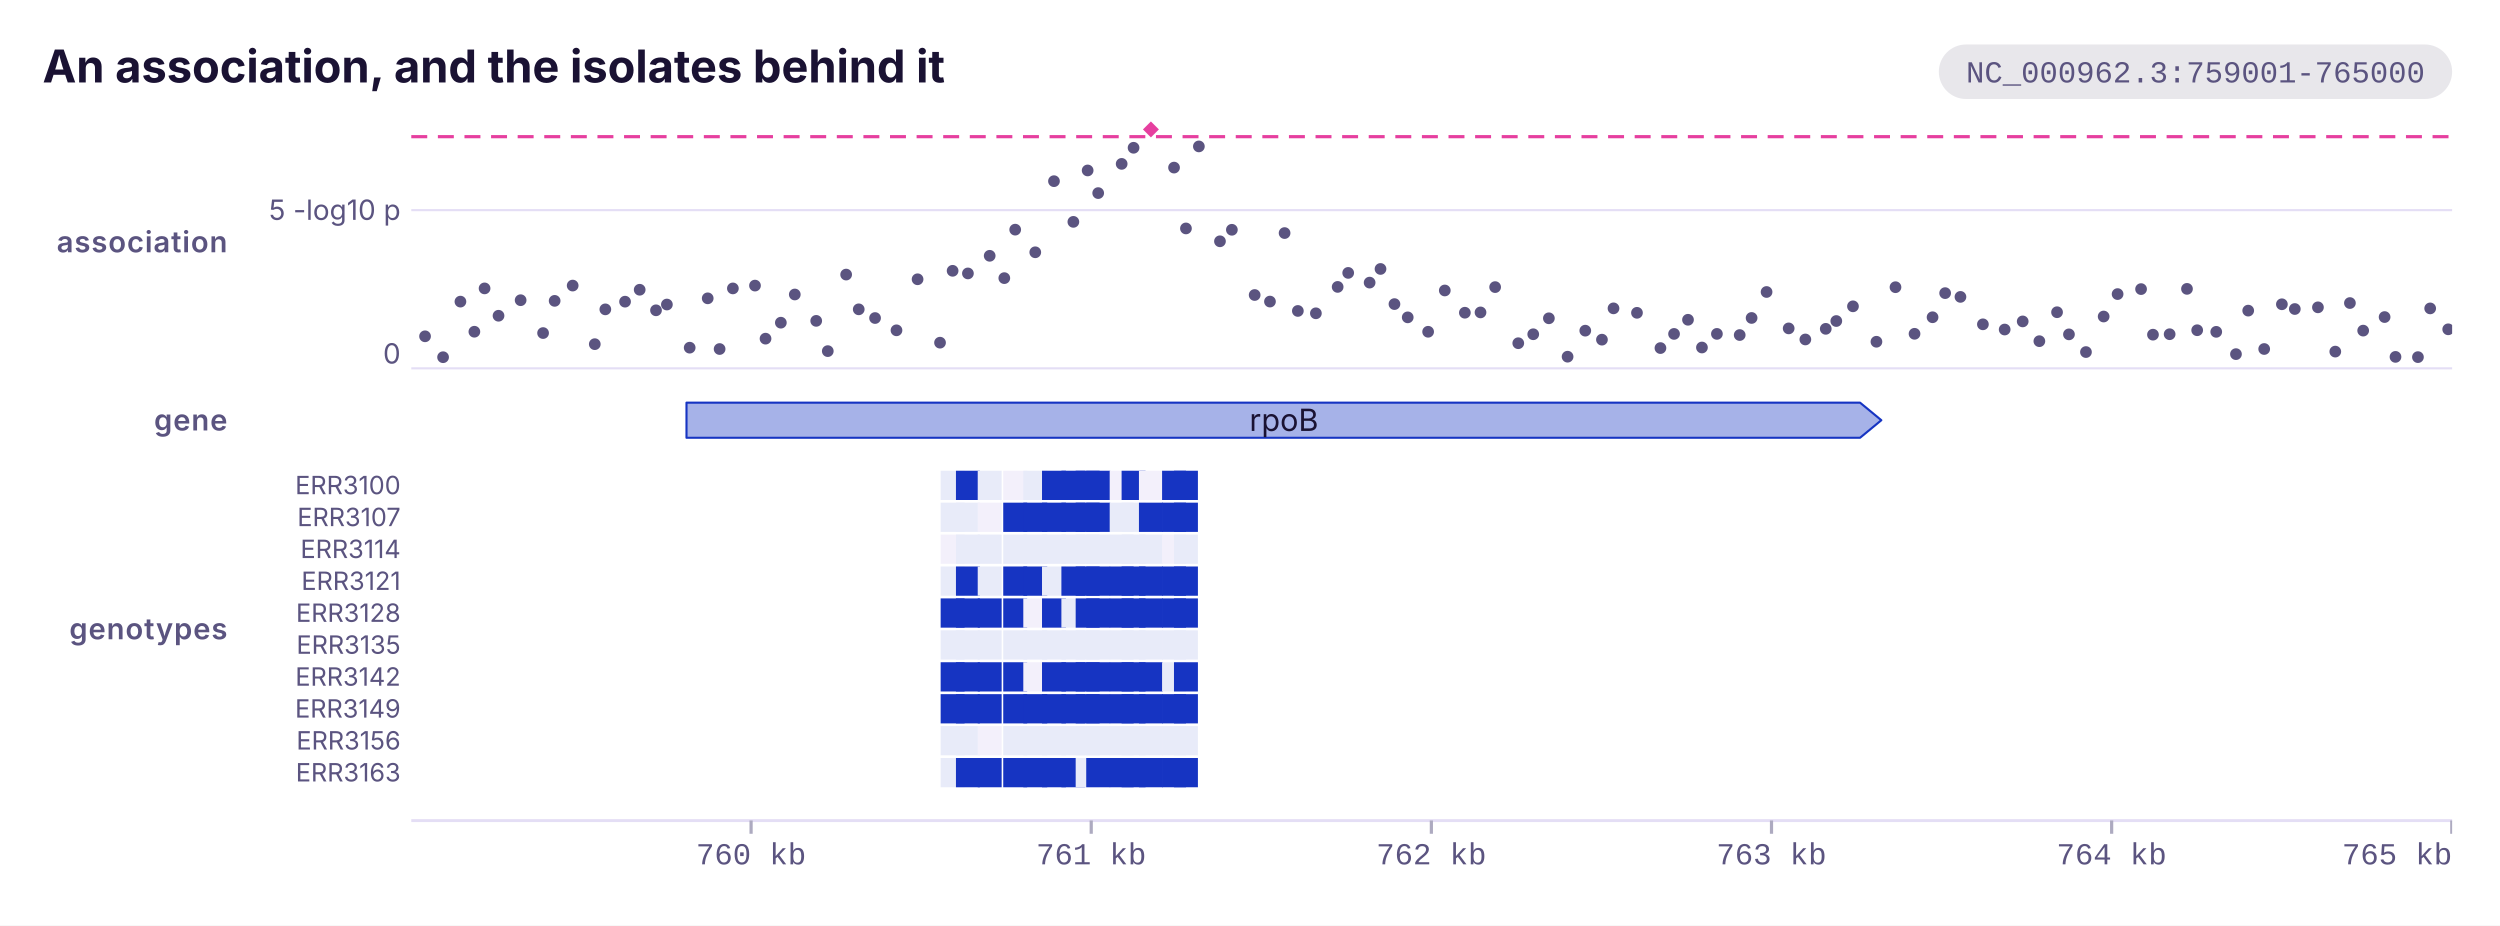
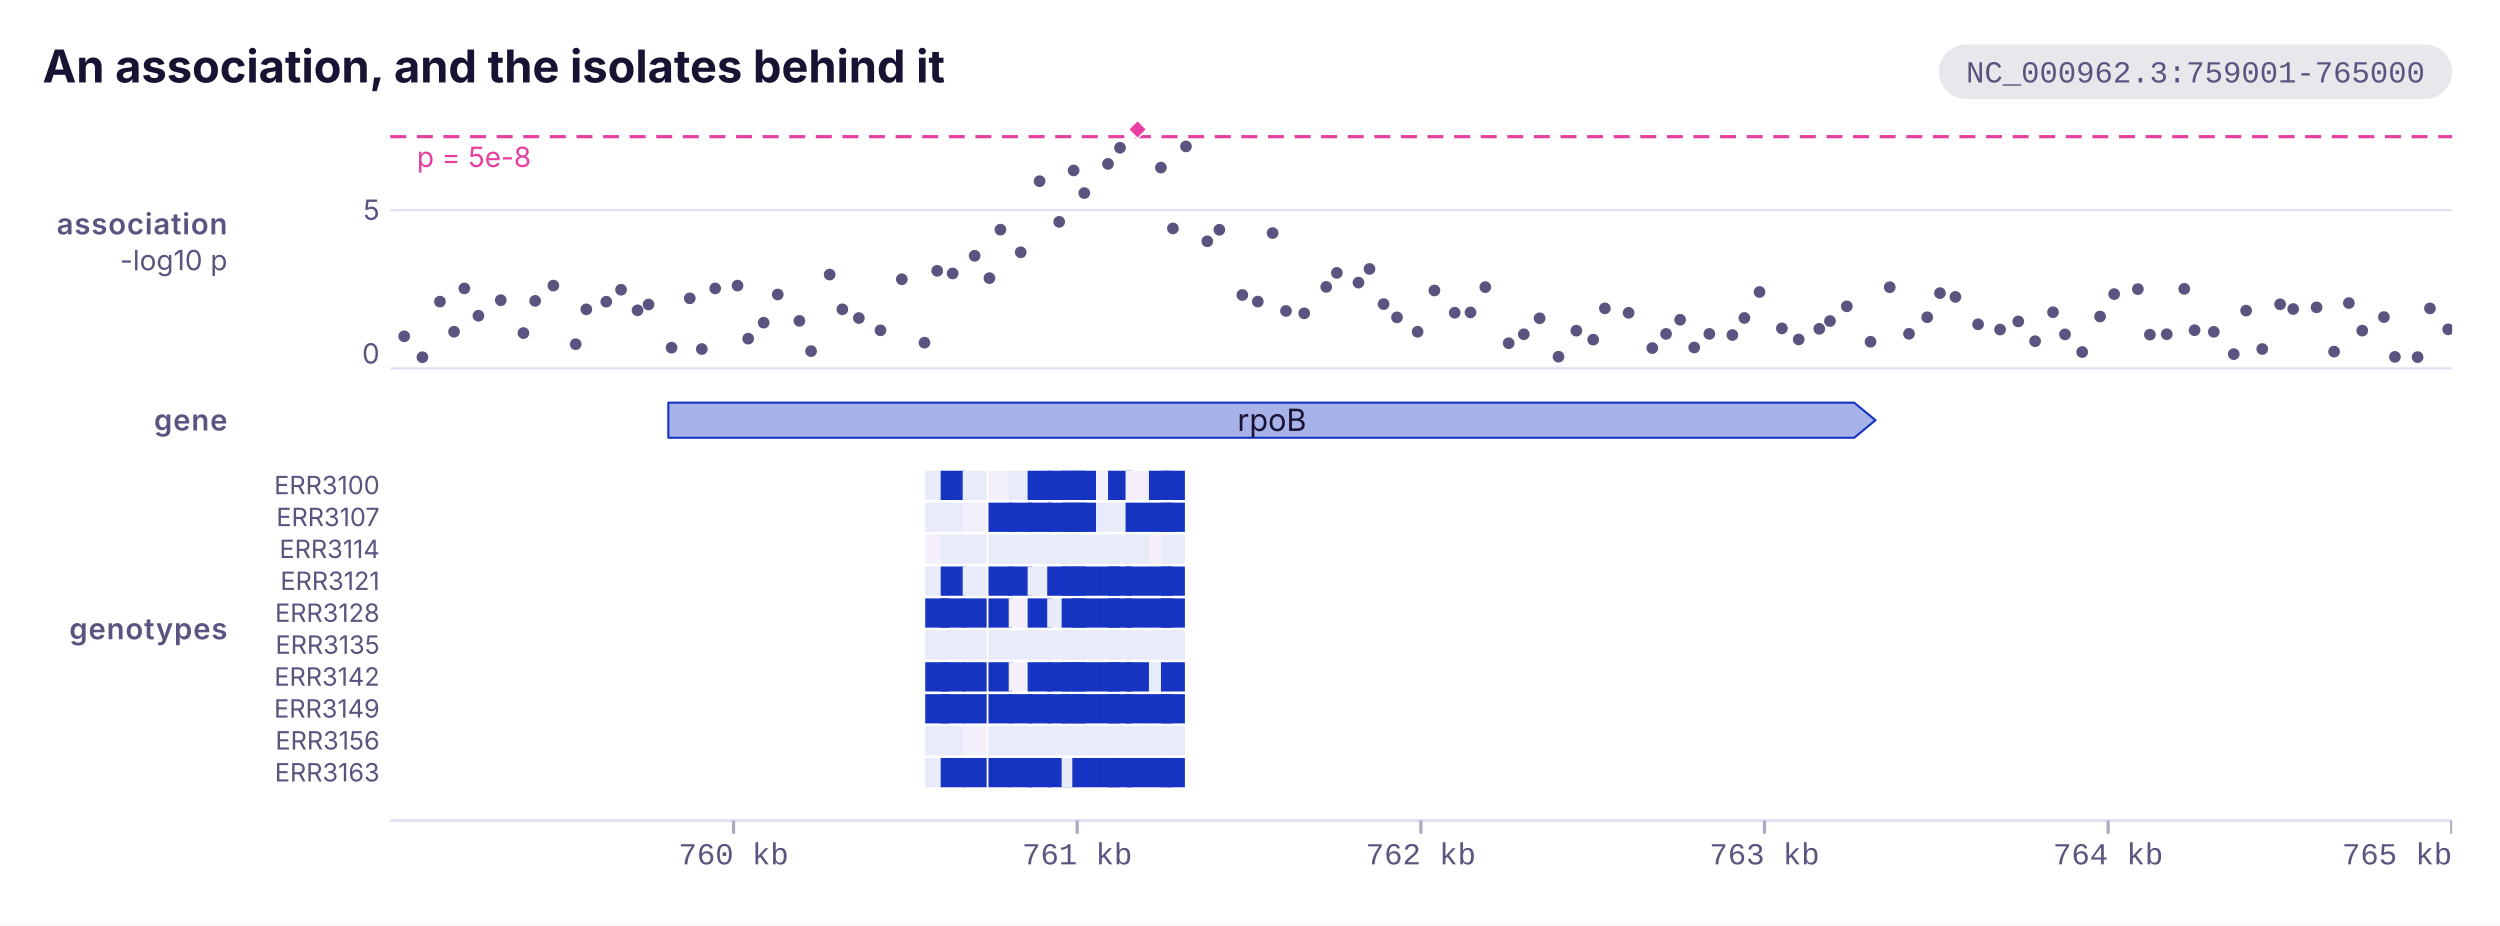
<svg xmlns="http://www.w3.org/2000/svg" width="940" height="348" viewBox="0 0 940 348" font-family="Inter, Liberation Sans, Arial, Helvetica, sans-serif" role="img" aria-labelledby="karyon-title karyon-desc">
  <defs>
    <clipPath id="karyon-clip-0">
-       <rect x="95.516" y="43" width="826.484" height="96" />
+       <rect x="132.125" y="43" width="789.875" height="96" />
    </clipPath>
    <clipPath id="karyon-clip-1">
-       <rect x="154.641" y="151" width="767.36" height="14" />
+       <rect x="146.751" y="151" width="775.25" height="14" />
    </clipPath>
    <clipPath id="karyon-clip-2">
-       <rect x="103.406" y="177" width="818.594" height="119" />
+       <rect x="95.516" y="177" width="826.484" height="119" />
    </clipPath>
    <clipPath id="karyon-clip-3">
-       <rect x="154.641" y="308" width="767.36" height="26" />
+       <rect x="146.751" y="308" width="775.25" height="26" />
    </clipPath>
  </defs>
  <rect x="0" y="0" width="940" height="348" fill="#ffffff" />
  <text x="16" y="31" fill="#1a1233" font-size="17" text-anchor="start" font-weight="bold">An association, and the isolates behind it</text>
  <rect x="729" y="16.725" width="193" height="20.5" rx="10.25" fill="#e8e7eb" />
  <text x="825.5" y="31" fill="#5b5480" font-size="11.5" text-anchor="middle" font-family="JetBrains Mono, Liberation Mono, Menlo, Consolas, monospace">NC_000962.3:759001-765000</text>
-   <text x="85.516" y="94.85" fill="#5b5480" font-size="11" text-anchor="end" font-weight="600" letter-spacing="0.03em">association</text>
+   <text x="85.516" y="101.6" fill="#5b5480" font-size="10.5" text-anchor="end">-log10 p</text>
+   <text x="85.516" y="88.1" fill="#5b5480" font-size="11" text-anchor="end" font-weight="600" letter-spacing="0.03em">association</text>
  <g clip-path="url(#karyon-clip-0)">
-     <line x1="154.641" y1="138.5" x2="922" y2="138.5" stroke="#e4def5" stroke-width="0.8" />
-     <line x1="154.641" y1="79" x2="922" y2="79" stroke="#e4def5" stroke-width="0.8" />
-     <line x1="154.641" y1="51.388" x2="922" y2="51.388" stroke="#e63f9f" stroke-width="1.2" stroke-dasharray="6 4" />
-     <circle cx="159.82" cy="126.449" r="2.2" fill="#5b5480" />
-     <circle cx="166.599" cy="134.311" r="2.2" fill="#5b5480" />
-     <circle cx="173.121" cy="113.41" r="2.2" fill="#5b5480" />
-     <circle cx="178.365" cy="124.731" r="2.2" fill="#5b5480" />
-     <circle cx="182.201" cy="108.437" r="2.2" fill="#5b5480" />
-     <circle cx="187.445" cy="118.72" r="2.2" fill="#5b5480" />
-     <circle cx="195.758" cy="112.876" r="2.2" fill="#5b5480" />
-     <circle cx="204.199" cy="125.23" r="2.2" fill="#5b5480" />
-     <circle cx="208.548" cy="113.123" r="2.2" fill="#5b5480" />
-     <circle cx="215.326" cy="107.376" r="2.2" fill="#5b5480" />
-     <circle cx="223.639" cy="129.407" r="2.2" fill="#5b5480" />
-     <circle cx="227.604" cy="116.319" r="2.2" fill="#5b5480" />
-     <circle cx="235.021" cy="113.428" r="2.2" fill="#5b5480" />
-     <circle cx="240.521" cy="108.945" r="2.2" fill="#5b5480" />
-     <circle cx="246.66" cy="116.674" r="2.2" fill="#5b5480" />
-     <circle cx="250.752" cy="114.504" r="2.2" fill="#5b5480" />
-     <circle cx="259.321" cy="130.727" r="2.2" fill="#5b5480" />
-     <circle cx="266.099" cy="112.171" r="2.2" fill="#5b5480" />
-     <circle cx="270.576" cy="131.233" r="2.2" fill="#5b5480" />
-     <circle cx="275.564" cy="108.443" r="2.2" fill="#5b5480" />
-     <circle cx="283.877" cy="107.383" r="2.2" fill="#5b5480" />
-     <circle cx="287.841" cy="127.336" r="2.2" fill="#5b5480" />
-     <circle cx="293.597" cy="121.331" r="2.2" fill="#5b5480" />
-     <circle cx="298.84" cy="110.728" r="2.2" fill="#5b5480" />
-     <circle cx="306.897" cy="120.644" r="2.2" fill="#5b5480" />
-     <circle cx="311.246" cy="132.021" r="2.2" fill="#5b5480" />
-     <circle cx="318.152" cy="103.242" r="2.2" fill="#5b5480" />
-     <circle cx="322.884" cy="116.306" r="2.2" fill="#5b5480" />
-     <circle cx="329.023" cy="119.58" r="2.2" fill="#5b5480" />
-     <circle cx="337.08" cy="124.199" r="2.2" fill="#5b5480" />
-     <circle cx="345.01" cy="105.006" r="2.2" fill="#5b5480" />
-     <circle cx="353.451" cy="128.847" r="2.2" fill="#5b5480" />
-     <circle cx="358.183" cy="101.823" r="2.2" fill="#5b5480" />
-     <circle cx="363.938" cy="102.809" r="2.2" fill="#5b5480" />
-     <circle cx="372.123" cy="96.181" r="2.2" fill="#5b5480" />
-     <circle cx="377.622" cy="104.577" r="2.2" fill="#5b5480" />
-     <circle cx="381.715" cy="86.351" r="2.2" fill="#5b5480" />
-     <circle cx="389.261" cy="94.858" r="2.2" fill="#5b5480" />
-     <circle cx="396.295" cy="68.122" r="2.2" fill="#5b5480" />
-     <circle cx="403.585" cy="83.421" r="2.2" fill="#5b5480" />
-     <circle cx="408.956" cy="64.089" r="2.2" fill="#5b5480" />
-     <circle cx="412.921" cy="72.602" r="2.2" fill="#5b5480" />
-     <circle cx="421.746" cy="61.618" r="2.2" fill="#5b5480" />
-     <circle cx="426.222" cy="55.563" r="2.2" fill="#5b5480" />
-     <polygon points="432.744,44.866 436.544,48.666 432.744,52.466 428.944,48.666" fill="#ffffff" />
-     <polygon points="432.744,45.666 435.744,48.666 432.744,51.666 429.744,48.666" fill="#e63f9f" />
-     <circle cx="441.441" cy="63.016" r="2.2" fill="#5b5480" />
-     <circle cx="445.917" cy="85.892" r="2.2" fill="#5b5480" />
-     <circle cx="450.777" cy="55.052" r="2.2" fill="#5b5480" />
-     <circle cx="458.707" cy="90.726" r="2.2" fill="#5b5480" />
-     <circle cx="463.183" cy="86.397" r="2.2" fill="#5b5480" />
-     <circle cx="471.752" cy="110.921" r="2.2" fill="#5b5480" />
-     <circle cx="477.507" cy="113.392" r="2.2" fill="#5b5480" />
-     <circle cx="483.006" cy="87.631" r="2.2" fill="#5b5480" />
-     <circle cx="487.994" cy="116.916" r="2.2" fill="#5b5480" />
-     <circle cx="494.773" cy="117.8" r="2.2" fill="#5b5480" />
-     <circle cx="502.958" cy="107.878" r="2.2" fill="#5b5480" />
-     <circle cx="506.922" cy="102.61" r="2.2" fill="#5b5480" />
-     <circle cx="514.98" cy="106.263" r="2.2" fill="#5b5480" />
-     <circle cx="519.072" cy="101.126" r="2.2" fill="#5b5480" />
-     <circle cx="524.316" cy="114.337" r="2.2" fill="#5b5480" />
-     <circle cx="529.304" cy="119.326" r="2.2" fill="#5b5480" />
-     <circle cx="536.977" cy="124.744" r="2.2" fill="#5b5480" />
-     <circle cx="543.244" cy="109.22" r="2.2" fill="#5b5480" />
-     <circle cx="550.79" cy="117.585" r="2.2" fill="#5b5480" />
-     <circle cx="556.673" cy="117.466" r="2.2" fill="#5b5480" />
-     <circle cx="562.172" cy="107.952" r="2.2" fill="#5b5480" />
-     <circle cx="570.869" cy="129.048" r="2.2" fill="#5b5480" />
-     <circle cx="576.496" cy="125.68" r="2.2" fill="#5b5480" />
-     <circle cx="582.379" cy="119.677" r="2.2" fill="#5b5480" />
-     <circle cx="589.414" cy="134.116" r="2.2" fill="#5b5480" />
-     <circle cx="596.064" cy="124.331" r="2.2" fill="#5b5480" />
-     <circle cx="602.331" cy="127.714" r="2.2" fill="#5b5480" />
-     <circle cx="606.679" cy="115.941" r="2.2" fill="#5b5480" />
-     <circle cx="615.504" cy="117.619" r="2.2" fill="#5b5480" />
-     <circle cx="624.328" cy="130.874" r="2.2" fill="#5b5480" />
-     <circle cx="629.444" cy="125.552" r="2.2" fill="#5b5480" />
-     <circle cx="634.688" cy="120.233" r="2.2" fill="#5b5480" />
-     <circle cx="639.931" cy="130.662" r="2.2" fill="#5b5480" />
-     <circle cx="645.559" cy="125.542" r="2.2" fill="#5b5480" />
-     <circle cx="654.128" cy="125.974" r="2.2" fill="#5b5480" />
-     <circle cx="658.604" cy="119.552" r="2.2" fill="#5b5480" />
-     <circle cx="664.231" cy="109.788" r="2.2" fill="#5b5480" />
-     <circle cx="672.544" cy="123.477" r="2.2" fill="#5b5480" />
-     <circle cx="678.811" cy="127.638" r="2.2" fill="#5b5480" />
-     <circle cx="686.485" cy="123.641" r="2.2" fill="#5b5480" />
-     <circle cx="690.449" cy="120.705" r="2.2" fill="#5b5480" />
-     <circle cx="696.716" cy="115.178" r="2.2" fill="#5b5480" />
-     <circle cx="705.541" cy="128.498" r="2.2" fill="#5b5480" />
-     <circle cx="712.703" cy="107.988" r="2.2" fill="#5b5480" />
-     <circle cx="719.865" cy="125.508" r="2.2" fill="#5b5480" />
-     <circle cx="726.643" cy="119.288" r="2.2" fill="#5b5480" />
-     <circle cx="731.375" cy="110.216" r="2.2" fill="#5b5480" />
-     <circle cx="737.13" cy="111.63" r="2.2" fill="#5b5480" />
-     <circle cx="745.571" cy="121.944" r="2.2" fill="#5b5480" />
-     <circle cx="753.756" cy="123.904" r="2.2" fill="#5b5480" />
-     <circle cx="760.535" cy="120.852" r="2.2" fill="#5b5480" />
-     <circle cx="766.802" cy="128.283" r="2.2" fill="#5b5480" />
-     <circle cx="773.452" cy="117.397" r="2.2" fill="#5b5480" />
-     <circle cx="777.928" cy="125.721" r="2.2" fill="#5b5480" />
-     <circle cx="784.323" cy="132.374" r="2.2" fill="#5b5480" />
-     <circle cx="790.973" cy="119.011" r="2.2" fill="#5b5480" />
-     <circle cx="796.217" cy="110.573" r="2.2" fill="#5b5480" />
-     <circle cx="805.042" cy="108.701" r="2.2" fill="#5b5480" />
-     <circle cx="809.518" cy="125.838" r="2.2" fill="#5b5480" />
-     <circle cx="815.785" cy="125.665" r="2.2" fill="#5b5480" />
-     <circle cx="822.307" cy="108.615" r="2.2" fill="#5b5480" />
-     <circle cx="826.144" cy="124.167" r="2.2" fill="#5b5480" />
-     <circle cx="833.306" cy="124.772" r="2.2" fill="#5b5480" />
-     <circle cx="840.724" cy="133.153" r="2.2" fill="#5b5480" />
-     <circle cx="845.328" cy="116.795" r="2.2" fill="#5b5480" />
-     <circle cx="851.339" cy="131.224" r="2.2" fill="#5b5480" />
-     <circle cx="857.989" cy="114.405" r="2.2" fill="#5b5480" />
-     <circle cx="862.849" cy="116.19" r="2.2" fill="#5b5480" />
-     <circle cx="871.546" cy="115.557" r="2.2" fill="#5b5480" />
-     <circle cx="878.069" cy="132.203" r="2.2" fill="#5b5480" />
-     <circle cx="883.568" cy="113.944" r="2.2" fill="#5b5480" />
-     <circle cx="888.556" cy="124.312" r="2.2" fill="#5b5480" />
-     <circle cx="896.613" cy="119.214" r="2.2" fill="#5b5480" />
-     <circle cx="900.706" cy="134.19" r="2.2" fill="#5b5480" />
-     <circle cx="909.147" cy="134.277" r="2.2" fill="#5b5480" />
-     <circle cx="913.751" cy="115.96" r="2.2" fill="#5b5480" />
-     <circle cx="920.529" cy="123.822" r="2.2" fill="#5b5480" />
-     <text x="150.641" y="136.69" fill="#5b5480" font-size="10.5" text-anchor="end">0</text>
-     <text x="150.641" y="82.675" fill="#5b5480" font-size="10.5" text-anchor="end">5 -log10 p</text>
+     <line x1="146.751" y1="138.5" x2="922" y2="138.5" stroke="#e4def5" stroke-width="0.8" />
+     <line x1="146.751" y1="79" x2="922" y2="79" stroke="#e4def5" stroke-width="0.8" />
+     <line x1="146.751" y1="51.388" x2="922" y2="51.388" stroke="#e63f9f" stroke-width="1.2" stroke-dasharray="6 4" />
+     <circle cx="151.983" cy="126.449" r="2.2" fill="#5b5480" />
+     <circle cx="158.831" cy="134.311" r="2.2" fill="#5b5480" />
+     <circle cx="165.421" cy="113.41" r="2.2" fill="#5b5480" />
+     <circle cx="170.719" cy="124.731" r="2.2" fill="#5b5480" />
+     <circle cx="174.595" cy="108.437" r="2.2" fill="#5b5480" />
+     <circle cx="179.892" cy="118.72" r="2.2" fill="#5b5480" />
+     <circle cx="188.291" cy="112.876" r="2.2" fill="#5b5480" />
+     <circle cx="196.819" cy="125.23" r="2.2" fill="#5b5480" />
+     <circle cx="201.212" cy="113.123" r="2.2" fill="#5b5480" />
+     <circle cx="208.06" cy="107.376" r="2.2" fill="#5b5480" />
+     <circle cx="216.458" cy="129.407" r="2.2" fill="#5b5480" />
+     <circle cx="220.464" cy="116.319" r="2.2" fill="#5b5480" />
+     <circle cx="227.958" cy="113.428" r="2.2" fill="#5b5480" />
+     <circle cx="233.514" cy="108.945" r="2.2" fill="#5b5480" />
+     <circle cx="239.716" cy="116.674" r="2.2" fill="#5b5480" />
+     <circle cx="243.85" cy="114.504" r="2.2" fill="#5b5480" />
+     <circle cx="252.507" cy="130.727" r="2.2" fill="#5b5480" />
+     <circle cx="259.355" cy="112.171" r="2.2" fill="#5b5480" />
+     <circle cx="263.878" cy="131.233" r="2.2" fill="#5b5480" />
+     <circle cx="268.917" cy="108.443" r="2.2" fill="#5b5480" />
+     <circle cx="277.315" cy="107.383" r="2.2" fill="#5b5480" />
+     <circle cx="281.321" cy="127.336" r="2.2" fill="#5b5480" />
+     <circle cx="287.135" cy="121.331" r="2.2" fill="#5b5480" />
+     <circle cx="292.433" cy="110.728" r="2.2" fill="#5b5480" />
+     <circle cx="300.573" cy="120.644" r="2.2" fill="#5b5480" />
+     <circle cx="304.966" cy="132.021" r="2.2" fill="#5b5480" />
+     <circle cx="311.943" cy="103.242" r="2.2" fill="#5b5480" />
+     <circle cx="316.724" cy="116.306" r="2.2" fill="#5b5480" />
+     <circle cx="322.926" cy="119.58" r="2.2" fill="#5b5480" />
+     <circle cx="331.066" cy="124.199" r="2.2" fill="#5b5480" />
+     <circle cx="339.077" cy="105.006" r="2.2" fill="#5b5480" />
+     <circle cx="347.605" cy="128.847" r="2.2" fill="#5b5480" />
+     <circle cx="352.385" cy="101.823" r="2.2" fill="#5b5480" />
+     <circle cx="358.2" cy="102.809" r="2.2" fill="#5b5480" />
+     <circle cx="366.469" cy="96.181" r="2.2" fill="#5b5480" />
+     <circle cx="372.025" cy="104.577" r="2.2" fill="#5b5480" />
+     <circle cx="376.16" cy="86.351" r="2.2" fill="#5b5480" />
+     <circle cx="383.783" cy="94.858" r="2.2" fill="#5b5480" />
+     <circle cx="390.889" cy="68.122" r="2.2" fill="#5b5480" />
+     <circle cx="398.254" cy="83.421" r="2.2" fill="#5b5480" />
+     <circle cx="403.681" cy="64.089" r="2.2" fill="#5b5480" />
+     <circle cx="407.687" cy="72.602" r="2.2" fill="#5b5480" />
+     <circle cx="416.602" cy="61.618" r="2.2" fill="#5b5480" />
+     <circle cx="421.124" cy="55.563" r="2.2" fill="#5b5480" />
+     <polygon points="427.714,44.866 431.514,48.666 427.714,52.466 423.914,48.666" fill="#ffffff" />
+     <polygon points="427.714,45.666 430.714,48.666 427.714,51.666 424.714,48.666" fill="#e63f9f" />
+     <circle cx="436.5" cy="63.016" r="2.2" fill="#5b5480" />
+     <circle cx="441.022" cy="85.892" r="2.2" fill="#5b5480" />
+     <circle cx="445.932" cy="55.052" r="2.2" fill="#5b5480" />
+     <circle cx="453.943" cy="90.726" r="2.2" fill="#5b5480" />
+     <circle cx="458.465" cy="86.397" r="2.2" fill="#5b5480" />
+     <circle cx="467.122" cy="110.921" r="2.2" fill="#5b5480" />
+     <circle cx="472.937" cy="113.392" r="2.2" fill="#5b5480" />
+     <circle cx="478.493" cy="87.631" r="2.2" fill="#5b5480" />
+     <circle cx="483.532" cy="116.916" r="2.2" fill="#5b5480" />
+     <circle cx="490.38" cy="117.8" r="2.2" fill="#5b5480" />
+     <circle cx="498.649" cy="107.878" r="2.2" fill="#5b5480" />
+     <circle cx="502.655" cy="102.61" r="2.2" fill="#5b5480" />
+     <circle cx="510.795" cy="106.263" r="2.2" fill="#5b5480" />
+     <circle cx="514.929" cy="101.126" r="2.2" fill="#5b5480" />
+     <circle cx="520.227" cy="114.337" r="2.2" fill="#5b5480" />
+     <circle cx="525.266" cy="119.326" r="2.2" fill="#5b5480" />
+     <circle cx="533.019" cy="124.744" r="2.2" fill="#5b5480" />
+     <circle cx="539.35" cy="109.22" r="2.2" fill="#5b5480" />
+     <circle cx="546.973" cy="117.585" r="2.2" fill="#5b5480" />
+     <circle cx="552.917" cy="117.466" r="2.2" fill="#5b5480" />
+     <circle cx="558.473" cy="107.952" r="2.2" fill="#5b5480" />
+     <circle cx="567.259" cy="129.048" r="2.2" fill="#5b5480" />
+     <circle cx="572.944" cy="125.68" r="2.2" fill="#5b5480" />
+     <circle cx="578.887" cy="119.677" r="2.2" fill="#5b5480" />
+     <circle cx="585.994" cy="134.116" r="2.2" fill="#5b5480" />
+     <circle cx="592.713" cy="124.331" r="2.2" fill="#5b5480" />
+     <circle cx="599.044" cy="127.714" r="2.2" fill="#5b5480" />
+     <circle cx="603.437" cy="115.941" r="2.2" fill="#5b5480" />
+     <circle cx="612.352" cy="117.619" r="2.2" fill="#5b5480" />
+     <circle cx="621.268" cy="130.874" r="2.2" fill="#5b5480" />
+     <circle cx="626.436" cy="125.552" r="2.2" fill="#5b5480" />
+     <circle cx="631.734" cy="120.233" r="2.2" fill="#5b5480" />
+     <circle cx="637.031" cy="130.662" r="2.2" fill="#5b5480" />
+     <circle cx="642.716" cy="125.542" r="2.2" fill="#5b5480" />
+     <circle cx="651.373" cy="125.974" r="2.2" fill="#5b5480" />
+     <circle cx="655.896" cy="119.552" r="2.2" fill="#5b5480" />
+     <circle cx="661.581" cy="109.788" r="2.2" fill="#5b5480" />
+     <circle cx="669.979" cy="123.477" r="2.2" fill="#5b5480" />
+     <circle cx="676.311" cy="127.638" r="2.2" fill="#5b5480" />
+     <circle cx="684.063" cy="123.641" r="2.2" fill="#5b5480" />
+     <circle cx="688.068" cy="120.705" r="2.2" fill="#5b5480" />
+     <circle cx="694.4" cy="115.178" r="2.2" fill="#5b5480" />
+     <circle cx="703.315" cy="128.498" r="2.2" fill="#5b5480" />
+     <circle cx="710.551" cy="107.988" r="2.2" fill="#5b5480" />
+     <circle cx="717.786" cy="125.508" r="2.2" fill="#5b5480" />
+     <circle cx="724.634" cy="119.288" r="2.2" fill="#5b5480" />
+     <circle cx="729.415" cy="110.216" r="2.2" fill="#5b5480" />
+     <circle cx="735.229" cy="111.63" r="2.2" fill="#5b5480" />
+     <circle cx="743.757" cy="121.944" r="2.2" fill="#5b5480" />
+     <circle cx="752.027" cy="123.904" r="2.2" fill="#5b5480" />
+     <circle cx="758.875" cy="120.852" r="2.2" fill="#5b5480" />
+     <circle cx="765.206" cy="128.283" r="2.2" fill="#5b5480" />
+     <circle cx="771.925" cy="117.397" r="2.2" fill="#5b5480" />
+     <circle cx="776.447" cy="125.721" r="2.2" fill="#5b5480" />
+     <circle cx="782.907" cy="132.374" r="2.2" fill="#5b5480" />
+     <circle cx="789.626" cy="119.011" r="2.2" fill="#5b5480" />
+     <circle cx="794.924" cy="110.573" r="2.2" fill="#5b5480" />
+     <circle cx="803.839" cy="108.701" r="2.2" fill="#5b5480" />
+     <circle cx="808.361" cy="125.838" r="2.2" fill="#5b5480" />
+     <circle cx="814.693" cy="125.665" r="2.2" fill="#5b5480" />
+     <circle cx="821.282" cy="108.615" r="2.2" fill="#5b5480" />
+     <circle cx="825.158" cy="124.167" r="2.2" fill="#5b5480" />
+     <circle cx="832.394" cy="124.772" r="2.2" fill="#5b5480" />
+     <circle cx="839.888" cy="133.153" r="2.2" fill="#5b5480" />
+     <circle cx="844.54" cy="116.795" r="2.2" fill="#5b5480" />
+     <circle cx="850.612" cy="131.224" r="2.2" fill="#5b5480" />
+     <circle cx="857.331" cy="114.405" r="2.2" fill="#5b5480" />
+     <circle cx="862.241" cy="116.19" r="2.2" fill="#5b5480" />
+     <circle cx="871.027" cy="115.557" r="2.2" fill="#5b5480" />
+     <circle cx="877.617" cy="132.203" r="2.2" fill="#5b5480" />
+     <circle cx="883.173" cy="113.944" r="2.2" fill="#5b5480" />
+     <circle cx="888.212" cy="124.312" r="2.2" fill="#5b5480" />
+     <circle cx="896.352" cy="119.214" r="2.2" fill="#5b5480" />
+     <circle cx="900.487" cy="134.19" r="2.2" fill="#5b5480" />
+     <circle cx="909.015" cy="134.277" r="2.2" fill="#5b5480" />
+     <circle cx="913.666" cy="115.96" r="2.2" fill="#5b5480" />
+     <circle cx="920.514" cy="123.822" r="2.2" fill="#5b5480" />
+     <text x="142.751" y="136.69" fill="#5b5480" font-size="10.5" text-anchor="end">0</text>
+     <text x="142.751" y="82.675" fill="#5b5480" font-size="10.5" text-anchor="end">5</text>
+     <text x="156.751" y="62.788" fill="#e63f9f" font-size="10.5" text-anchor="start">p = 5e-8</text>
  </g>
  <text x="85.516" y="161.85" fill="#5b5480" font-size="11" text-anchor="end" font-weight="600" letter-spacing="0.03em">gene</text>
  <g clip-path="url(#karyon-clip-1)">
    <g>
-       <polygon points="258.122,151.4 699.379,151.4 707.379,158 699.379,164.6 258.122,164.6" fill="#a6b2e8" stroke="#1634c2" stroke-width="0.8" stroke-linejoin="round" />
-       <text x="482.751" y="162.025" fill="#1a1233" font-size="11.5" text-anchor="middle">rpoB</text>
+       <polygon points="251.292,151.4 697.176,151.4 705.176,158 697.176,164.6 251.292,164.6" fill="#a6b2e8" stroke="#1634c2" stroke-width="0.8" stroke-linejoin="round" />
+       <text x="478.234" y="162.025" fill="#1a1233" font-size="11.5" text-anchor="middle">rpoB</text>
    </g>
  </g>
  <text x="85.516" y="240.35" fill="#5b5480" font-size="11" text-anchor="end" font-weight="600" letter-spacing="0.03em">genotypes</text>
  <g clip-path="url(#karyon-clip-2)">
    <g>
-       <rect x="353.683" y="177" width="9" height="11" fill="#e8ebf9" />
-       <rect x="359.438" y="177" width="9" height="11" fill="#1634c2" />
-       <rect x="367.623" y="177" width="9" height="11" fill="#e8ebf9" />
-       <rect x="377.215" y="177" width="9" height="11" fill="#f3f0fb" />
-       <rect x="384.761" y="177" width="9" height="11" fill="#e8ebf9" />
-       <rect x="391.795" y="177" width="9" height="11" fill="#1634c2" />
-       <rect x="399.085" y="177" width="9" height="11" fill="#1634c2" />
-       <rect x="404.456" y="177" width="9" height="11" fill="#1634c2" />
-       <rect x="408.421" y="177" width="9" height="11" fill="#1634c2" />
-       <rect x="417.246" y="177" width="9" height="11" fill="#f3f0fb" />
-       <rect x="421.722" y="177" width="9" height="11" fill="#1634c2" />
-       <rect x="428.244" y="177" width="9" height="11" fill="#f3f0fb" />
-       <rect x="436.941" y="177" width="9" height="11" fill="#1634c2" />
-       <rect x="441.417" y="177" width="9" height="11" fill="#1634c2" />
-       <text x="150.641" y="185.825" fill="#5b5480" font-size="9.5" text-anchor="end">ERR3100</text>
-     </g>
-     <g>
-       <rect x="353.683" y="189" width="9" height="11" fill="#e8ebf9" />
-       <rect x="359.438" y="189" width="9" height="11" fill="#e8ebf9" />
-       <rect x="367.623" y="189" width="9" height="11" fill="#f3f0fb" />
-       <rect x="377.215" y="189" width="9" height="11" fill="#1634c2" />
-       <rect x="384.761" y="189" width="9" height="11" fill="#1634c2" />
-       <rect x="391.795" y="189" width="9" height="11" fill="#1634c2" />
-       <rect x="399.085" y="189" width="9" height="11" fill="#1634c2" />
-       <rect x="404.456" y="189" width="9" height="11" fill="#1634c2" />
-       <rect x="408.421" y="189" width="9" height="11" fill="#1634c2" />
-       <rect x="417.246" y="189" width="9" height="11" fill="#e8ebf9" />
-       <rect x="421.722" y="189" width="9" height="11" fill="#e8ebf9" />
-       <rect x="428.244" y="189" width="9" height="11" fill="#1634c2" />
-       <rect x="436.941" y="189" width="9" height="11" fill="#1634c2" />
-       <rect x="441.417" y="189" width="9" height="11" fill="#1634c2" />
-       <text x="150.641" y="197.825" fill="#5b5480" font-size="9.5" text-anchor="end">ERR3107</text>
-     </g>
-     <g>
-       <rect x="353.683" y="201" width="9" height="11" fill="#f3f0fb" />
-       <rect x="359.438" y="201" width="9" height="11" fill="#e8ebf9" />
-       <rect x="367.623" y="201" width="9" height="11" fill="#e8ebf9" />
-       <rect x="377.215" y="201" width="9" height="11" fill="#e8ebf9" />
-       <rect x="384.761" y="201" width="9" height="11" fill="#e8ebf9" />
-       <rect x="391.795" y="201" width="9" height="11" fill="#e8ebf9" />
-       <rect x="399.085" y="201" width="9" height="11" fill="#e8ebf9" />
-       <rect x="404.456" y="201" width="9" height="11" fill="#e8ebf9" />
-       <rect x="408.421" y="201" width="9" height="11" fill="#e8ebf9" />
-       <rect x="417.246" y="201" width="9" height="11" fill="#e8ebf9" />
-       <rect x="421.722" y="201" width="9" height="11" fill="#e8ebf9" />
-       <rect x="428.244" y="201" width="9" height="11" fill="#e8ebf9" />
-       <rect x="436.941" y="201" width="9" height="11" fill="#f3f0fb" />
-       <rect x="441.417" y="201" width="9" height="11" fill="#e8ebf9" />
-       <text x="150.641" y="209.825" fill="#5b5480" font-size="9.5" text-anchor="end">ERR3114</text>
-     </g>
-     <g>
-       <rect x="353.683" y="213" width="9" height="11" fill="#e8ebf9" />
-       <rect x="359.438" y="213" width="9" height="11" fill="#1634c2" />
-       <rect x="367.623" y="213" width="9" height="11" fill="#e8ebf9" />
-       <rect x="377.215" y="213" width="9" height="11" fill="#1634c2" />
-       <rect x="384.761" y="213" width="9" height="11" fill="#1634c2" />
-       <rect x="391.795" y="213" width="9" height="11" fill="#e8ebf9" />
-       <rect x="399.085" y="213" width="9" height="11" fill="#1634c2" />
-       <rect x="404.456" y="213" width="9" height="11" fill="#1634c2" />
-       <rect x="408.421" y="213" width="9" height="11" fill="#1634c2" />
-       <rect x="417.246" y="213" width="9" height="11" fill="#1634c2" />
-       <rect x="421.722" y="213" width="9" height="11" fill="#1634c2" />
-       <rect x="428.244" y="213" width="9" height="11" fill="#1634c2" />
-       <rect x="436.941" y="213" width="9" height="11" fill="#1634c2" />
-       <rect x="441.417" y="213" width="9" height="11" fill="#1634c2" />
-       <text x="150.641" y="221.825" fill="#5b5480" font-size="9.5" text-anchor="end">ERR3121</text>
-     </g>
-     <g>
-       <rect x="353.683" y="225" width="9" height="11" fill="#1634c2" />
-       <rect x="359.438" y="225" width="9" height="11" fill="#1634c2" />
-       <rect x="367.623" y="225" width="9" height="11" fill="#1634c2" />
-       <rect x="377.215" y="225" width="9" height="11" fill="#1634c2" />
-       <rect x="384.761" y="225" width="9" height="11" fill="#f3f0fb" />
-       <rect x="391.795" y="225" width="9" height="11" fill="#1634c2" />
-       <rect x="399.085" y="225" width="9" height="11" fill="#e8ebf9" />
-       <rect x="404.456" y="225" width="9" height="11" fill="#1634c2" />
-       <rect x="408.421" y="225" width="9" height="11" fill="#1634c2" />
-       <rect x="417.246" y="225" width="9" height="11" fill="#1634c2" />
-       <rect x="421.722" y="225" width="9" height="11" fill="#1634c2" />
-       <rect x="428.244" y="225" width="9" height="11" fill="#1634c2" />
-       <rect x="436.941" y="225" width="9" height="11" fill="#1634c2" />
-       <rect x="441.417" y="225" width="9" height="11" fill="#1634c2" />
-       <text x="150.641" y="233.825" fill="#5b5480" font-size="9.5" text-anchor="end">ERR3128</text>
-     </g>
-     <g>
-       <rect x="353.683" y="237" width="9" height="11" fill="#e8ebf9" />
-       <rect x="359.438" y="237" width="9" height="11" fill="#e8ebf9" />
-       <rect x="367.623" y="237" width="9" height="11" fill="#e8ebf9" />
-       <rect x="377.215" y="237" width="9" height="11" fill="#e8ebf9" />
-       <rect x="384.761" y="237" width="9" height="11" fill="#e8ebf9" />
-       <rect x="391.795" y="237" width="9" height="11" fill="#e8ebf9" />
-       <rect x="399.085" y="237" width="9" height="11" fill="#e8ebf9" />
-       <rect x="404.456" y="237" width="9" height="11" fill="#e8ebf9" />
-       <rect x="408.421" y="237" width="9" height="11" fill="#e8ebf9" />
-       <rect x="417.246" y="237" width="9" height="11" fill="#e8ebf9" />
-       <rect x="421.722" y="237" width="9" height="11" fill="#e8ebf9" />
-       <rect x="428.244" y="237" width="9" height="11" fill="#e8ebf9" />
-       <rect x="436.941" y="237" width="9" height="11" fill="#e8ebf9" />
-       <rect x="441.417" y="237" width="9" height="11" fill="#e8ebf9" />
-       <text x="150.641" y="245.825" fill="#5b5480" font-size="9.5" text-anchor="end">ERR3135</text>
-     </g>
-     <g>
-       <rect x="353.683" y="249" width="9" height="11" fill="#1634c2" />
-       <rect x="359.438" y="249" width="9" height="11" fill="#1634c2" />
-       <rect x="367.623" y="249" width="9" height="11" fill="#1634c2" />
-       <rect x="377.215" y="249" width="9" height="11" fill="#1634c2" />
-       <rect x="384.761" y="249" width="9" height="11" fill="#f3f0fb" />
-       <rect x="391.795" y="249" width="9" height="11" fill="#1634c2" />
-       <rect x="399.085" y="249" width="9" height="11" fill="#1634c2" />
-       <rect x="404.456" y="249" width="9" height="11" fill="#1634c2" />
-       <rect x="408.421" y="249" width="9" height="11" fill="#1634c2" />
-       <rect x="417.246" y="249" width="9" height="11" fill="#1634c2" />
-       <rect x="421.722" y="249" width="9" height="11" fill="#1634c2" />
-       <rect x="428.244" y="249" width="9" height="11" fill="#1634c2" />
-       <rect x="436.941" y="249" width="9" height="11" fill="#e8ebf9" />
-       <rect x="441.417" y="249" width="9" height="11" fill="#1634c2" />
-       <text x="150.641" y="257.825" fill="#5b5480" font-size="9.5" text-anchor="end">ERR3142</text>
-     </g>
-     <g>
-       <rect x="353.683" y="261" width="9" height="11" fill="#1634c2" />
-       <rect x="359.438" y="261" width="9" height="11" fill="#1634c2" />
-       <rect x="367.623" y="261" width="9" height="11" fill="#1634c2" />
-       <rect x="377.215" y="261" width="9" height="11" fill="#1634c2" />
-       <rect x="384.761" y="261" width="9" height="11" fill="#1634c2" />
-       <rect x="391.795" y="261" width="9" height="11" fill="#1634c2" />
-       <rect x="399.085" y="261" width="9" height="11" fill="#1634c2" />
-       <rect x="404.456" y="261" width="9" height="11" fill="#1634c2" />
-       <rect x="408.421" y="261" width="9" height="11" fill="#1634c2" />
-       <rect x="417.246" y="261" width="9" height="11" fill="#1634c2" />
-       <rect x="421.722" y="261" width="9" height="11" fill="#1634c2" />
-       <rect x="428.244" y="261" width="9" height="11" fill="#1634c2" />
-       <rect x="436.941" y="261" width="9" height="11" fill="#1634c2" />
-       <rect x="441.417" y="261" width="9" height="11" fill="#1634c2" />
-       <text x="150.641" y="269.825" fill="#5b5480" font-size="9.5" text-anchor="end">ERR3149</text>
-     </g>
-     <g>
-       <rect x="353.683" y="273" width="9" height="11" fill="#e8ebf9" />
-       <rect x="359.438" y="273" width="9" height="11" fill="#e8ebf9" />
-       <rect x="367.623" y="273" width="9" height="11" fill="#f3f0fb" />
-       <rect x="377.215" y="273" width="9" height="11" fill="#e8ebf9" />
-       <rect x="384.761" y="273" width="9" height="11" fill="#e8ebf9" />
-       <rect x="391.795" y="273" width="9" height="11" fill="#e8ebf9" />
-       <rect x="399.085" y="273" width="9" height="11" fill="#e8ebf9" />
-       <rect x="404.456" y="273" width="9" height="11" fill="#e8ebf9" />
-       <rect x="408.421" y="273" width="9" height="11" fill="#e8ebf9" />
-       <rect x="417.246" y="273" width="9" height="11" fill="#e8ebf9" />
-       <rect x="421.722" y="273" width="9" height="11" fill="#e8ebf9" />
-       <rect x="428.244" y="273" width="9" height="11" fill="#e8ebf9" />
-       <rect x="436.941" y="273" width="9" height="11" fill="#e8ebf9" />
-       <rect x="441.417" y="273" width="9" height="11" fill="#e8ebf9" />
-       <text x="150.641" y="281.825" fill="#5b5480" font-size="9.5" text-anchor="end">ERR3156</text>
-     </g>
-     <g>
-       <rect x="353.683" y="285" width="9" height="11" fill="#e8ebf9" />
-       <rect x="359.438" y="285" width="9" height="11" fill="#1634c2" />
-       <rect x="367.623" y="285" width="9" height="11" fill="#1634c2" />
-       <rect x="377.215" y="285" width="9" height="11" fill="#1634c2" />
-       <rect x="384.761" y="285" width="9" height="11" fill="#1634c2" />
-       <rect x="391.795" y="285" width="9" height="11" fill="#1634c2" />
-       <rect x="399.085" y="285" width="9" height="11" fill="#1634c2" />
-       <rect x="404.456" y="285" width="9" height="11" fill="#e8ebf9" />
-       <rect x="408.421" y="285" width="9" height="11" fill="#1634c2" />
-       <rect x="417.246" y="285" width="9" height="11" fill="#1634c2" />
-       <rect x="421.722" y="285" width="9" height="11" fill="#1634c2" />
-       <rect x="428.244" y="285" width="9" height="11" fill="#1634c2" />
-       <rect x="436.941" y="285" width="9" height="11" fill="#1634c2" />
-       <rect x="441.417" y="285" width="9" height="11" fill="#1634c2" />
-       <text x="150.641" y="293.825" fill="#5b5480" font-size="9.5" text-anchor="end">ERR3163</text>
+       <rect x="347.885" y="177" width="9" height="11" fill="#e8ebf9" />
+       <rect x="353.7" y="177" width="9" height="11" fill="#1634c2" />
+       <rect x="361.969" y="177" width="9" height="11" fill="#e8ebf9" />
+       <rect x="371.66" y="177" width="9" height="11" fill="#f3f0fb" />
+       <rect x="379.283" y="177" width="9" height="11" fill="#e8ebf9" />
+       <rect x="386.389" y="177" width="9" height="11" fill="#1634c2" />
+       <rect x="393.754" y="177" width="9" height="11" fill="#1634c2" />
+       <rect x="399.181" y="177" width="9" height="11" fill="#1634c2" />
+       <rect x="403.187" y="177" width="9" height="11" fill="#1634c2" />
+       <rect x="412.102" y="177" width="9" height="11" fill="#f3f0fb" />
+       <rect x="416.624" y="177" width="9" height="11" fill="#1634c2" />
+       <rect x="423.214" y="177" width="9" height="11" fill="#f3f0fb" />
+       <rect x="432" y="177" width="9" height="11" fill="#1634c2" />
+       <rect x="436.522" y="177" width="9" height="11" fill="#1634c2" />
+       <text x="142.751" y="185.825" fill="#5b5480" font-size="9.5" text-anchor="end">ERR3100</text>
+     </g>
+     <g>
+       <rect x="347.885" y="189" width="9" height="11" fill="#e8ebf9" />
+       <rect x="353.7" y="189" width="9" height="11" fill="#e8ebf9" />
+       <rect x="361.969" y="189" width="9" height="11" fill="#f3f0fb" />
+       <rect x="371.66" y="189" width="9" height="11" fill="#1634c2" />
+       <rect x="379.283" y="189" width="9" height="11" fill="#1634c2" />
+       <rect x="386.389" y="189" width="9" height="11" fill="#1634c2" />
+       <rect x="393.754" y="189" width="9" height="11" fill="#1634c2" />
+       <rect x="399.181" y="189" width="9" height="11" fill="#1634c2" />
+       <rect x="403.187" y="189" width="9" height="11" fill="#1634c2" />
+       <rect x="412.102" y="189" width="9" height="11" fill="#e8ebf9" />
+       <rect x="416.624" y="189" width="9" height="11" fill="#e8ebf9" />
+       <rect x="423.214" y="189" width="9" height="11" fill="#1634c2" />
+       <rect x="432" y="189" width="9" height="11" fill="#1634c2" />
+       <rect x="436.522" y="189" width="9" height="11" fill="#1634c2" />
+       <text x="142.751" y="197.825" fill="#5b5480" font-size="9.5" text-anchor="end">ERR3107</text>
+     </g>
+     <g>
+       <rect x="347.885" y="201" width="9" height="11" fill="#f3f0fb" />
+       <rect x="353.7" y="201" width="9" height="11" fill="#e8ebf9" />
+       <rect x="361.969" y="201" width="9" height="11" fill="#e8ebf9" />
+       <rect x="371.66" y="201" width="9" height="11" fill="#e8ebf9" />
+       <rect x="379.283" y="201" width="9" height="11" fill="#e8ebf9" />
+       <rect x="386.389" y="201" width="9" height="11" fill="#e8ebf9" />
+       <rect x="393.754" y="201" width="9" height="11" fill="#e8ebf9" />
+       <rect x="399.181" y="201" width="9" height="11" fill="#e8ebf9" />
+       <rect x="403.187" y="201" width="9" height="11" fill="#e8ebf9" />
+       <rect x="412.102" y="201" width="9" height="11" fill="#e8ebf9" />
+       <rect x="416.624" y="201" width="9" height="11" fill="#e8ebf9" />
+       <rect x="423.214" y="201" width="9" height="11" fill="#e8ebf9" />
+       <rect x="432" y="201" width="9" height="11" fill="#f3f0fb" />
+       <rect x="436.522" y="201" width="9" height="11" fill="#e8ebf9" />
+       <text x="142.751" y="209.825" fill="#5b5480" font-size="9.5" text-anchor="end">ERR3114</text>
+     </g>
+     <g>
+       <rect x="347.885" y="213" width="9" height="11" fill="#e8ebf9" />
+       <rect x="353.7" y="213" width="9" height="11" fill="#1634c2" />
+       <rect x="361.969" y="213" width="9" height="11" fill="#e8ebf9" />
+       <rect x="371.66" y="213" width="9" height="11" fill="#1634c2" />
+       <rect x="379.283" y="213" width="9" height="11" fill="#1634c2" />
+       <rect x="386.389" y="213" width="9" height="11" fill="#e8ebf9" />
+       <rect x="393.754" y="213" width="9" height="11" fill="#1634c2" />
+       <rect x="399.181" y="213" width="9" height="11" fill="#1634c2" />
+       <rect x="403.187" y="213" width="9" height="11" fill="#1634c2" />
+       <rect x="412.102" y="213" width="9" height="11" fill="#1634c2" />
+       <rect x="416.624" y="213" width="9" height="11" fill="#1634c2" />
+       <rect x="423.214" y="213" width="9" height="11" fill="#1634c2" />
+       <rect x="432" y="213" width="9" height="11" fill="#1634c2" />
+       <rect x="436.522" y="213" width="9" height="11" fill="#1634c2" />
+       <text x="142.751" y="221.825" fill="#5b5480" font-size="9.5" text-anchor="end">ERR3121</text>
+     </g>
+     <g>
+       <rect x="347.885" y="225" width="9" height="11" fill="#1634c2" />
+       <rect x="353.7" y="225" width="9" height="11" fill="#1634c2" />
+       <rect x="361.969" y="225" width="9" height="11" fill="#1634c2" />
+       <rect x="371.66" y="225" width="9" height="11" fill="#1634c2" />
+       <rect x="379.283" y="225" width="9" height="11" fill="#f3f0fb" />
+       <rect x="386.389" y="225" width="9" height="11" fill="#1634c2" />
+       <rect x="393.754" y="225" width="9" height="11" fill="#e8ebf9" />
+       <rect x="399.181" y="225" width="9" height="11" fill="#1634c2" />
+       <rect x="403.187" y="225" width="9" height="11" fill="#1634c2" />
+       <rect x="412.102" y="225" width="9" height="11" fill="#1634c2" />
+       <rect x="416.624" y="225" width="9" height="11" fill="#1634c2" />
+       <rect x="423.214" y="225" width="9" height="11" fill="#1634c2" />
+       <rect x="432" y="225" width="9" height="11" fill="#1634c2" />
+       <rect x="436.522" y="225" width="9" height="11" fill="#1634c2" />
+       <text x="142.751" y="233.825" fill="#5b5480" font-size="9.5" text-anchor="end">ERR3128</text>
+     </g>
+     <g>
+       <rect x="347.885" y="237" width="9" height="11" fill="#e8ebf9" />
+       <rect x="353.7" y="237" width="9" height="11" fill="#e8ebf9" />
+       <rect x="361.969" y="237" width="9" height="11" fill="#e8ebf9" />
+       <rect x="371.66" y="237" width="9" height="11" fill="#e8ebf9" />
+       <rect x="379.283" y="237" width="9" height="11" fill="#e8ebf9" />
+       <rect x="386.389" y="237" width="9" height="11" fill="#e8ebf9" />
+       <rect x="393.754" y="237" width="9" height="11" fill="#e8ebf9" />
+       <rect x="399.181" y="237" width="9" height="11" fill="#e8ebf9" />
+       <rect x="403.187" y="237" width="9" height="11" fill="#e8ebf9" />
+       <rect x="412.102" y="237" width="9" height="11" fill="#e8ebf9" />
+       <rect x="416.624" y="237" width="9" height="11" fill="#e8ebf9" />
+       <rect x="423.214" y="237" width="9" height="11" fill="#e8ebf9" />
+       <rect x="432" y="237" width="9" height="11" fill="#e8ebf9" />
+       <rect x="436.522" y="237" width="9" height="11" fill="#e8ebf9" />
+       <text x="142.751" y="245.825" fill="#5b5480" font-size="9.5" text-anchor="end">ERR3135</text>
+     </g>
+     <g>
+       <rect x="347.885" y="249" width="9" height="11" fill="#1634c2" />
+       <rect x="353.7" y="249" width="9" height="11" fill="#1634c2" />
+       <rect x="361.969" y="249" width="9" height="11" fill="#1634c2" />
+       <rect x="371.66" y="249" width="9" height="11" fill="#1634c2" />
+       <rect x="379.283" y="249" width="9" height="11" fill="#f3f0fb" />
+       <rect x="386.389" y="249" width="9" height="11" fill="#1634c2" />
+       <rect x="393.754" y="249" width="9" height="11" fill="#1634c2" />
+       <rect x="399.181" y="249" width="9" height="11" fill="#1634c2" />
+       <rect x="403.187" y="249" width="9" height="11" fill="#1634c2" />
+       <rect x="412.102" y="249" width="9" height="11" fill="#1634c2" />
+       <rect x="416.624" y="249" width="9" height="11" fill="#1634c2" />
+       <rect x="423.214" y="249" width="9" height="11" fill="#1634c2" />
+       <rect x="432" y="249" width="9" height="11" fill="#e8ebf9" />
+       <rect x="436.522" y="249" width="9" height="11" fill="#1634c2" />
+       <text x="142.751" y="257.825" fill="#5b5480" font-size="9.5" text-anchor="end">ERR3142</text>
+     </g>
+     <g>
+       <rect x="347.885" y="261" width="9" height="11" fill="#1634c2" />
+       <rect x="353.7" y="261" width="9" height="11" fill="#1634c2" />
+       <rect x="361.969" y="261" width="9" height="11" fill="#1634c2" />
+       <rect x="371.66" y="261" width="9" height="11" fill="#1634c2" />
+       <rect x="379.283" y="261" width="9" height="11" fill="#1634c2" />
+       <rect x="386.389" y="261" width="9" height="11" fill="#1634c2" />
+       <rect x="393.754" y="261" width="9" height="11" fill="#1634c2" />
+       <rect x="399.181" y="261" width="9" height="11" fill="#1634c2" />
+       <rect x="403.187" y="261" width="9" height="11" fill="#1634c2" />
+       <rect x="412.102" y="261" width="9" height="11" fill="#1634c2" />
+       <rect x="416.624" y="261" width="9" height="11" fill="#1634c2" />
+       <rect x="423.214" y="261" width="9" height="11" fill="#1634c2" />
+       <rect x="432" y="261" width="9" height="11" fill="#1634c2" />
+       <rect x="436.522" y="261" width="9" height="11" fill="#1634c2" />
+       <text x="142.751" y="269.825" fill="#5b5480" font-size="9.5" text-anchor="end">ERR3149</text>
+     </g>
+     <g>
+       <rect x="347.885" y="273" width="9" height="11" fill="#e8ebf9" />
+       <rect x="353.7" y="273" width="9" height="11" fill="#e8ebf9" />
+       <rect x="361.969" y="273" width="9" height="11" fill="#f3f0fb" />
+       <rect x="371.66" y="273" width="9" height="11" fill="#e8ebf9" />
+       <rect x="379.283" y="273" width="9" height="11" fill="#e8ebf9" />
+       <rect x="386.389" y="273" width="9" height="11" fill="#e8ebf9" />
+       <rect x="393.754" y="273" width="9" height="11" fill="#e8ebf9" />
+       <rect x="399.181" y="273" width="9" height="11" fill="#e8ebf9" />
+       <rect x="403.187" y="273" width="9" height="11" fill="#e8ebf9" />
+       <rect x="412.102" y="273" width="9" height="11" fill="#e8ebf9" />
+       <rect x="416.624" y="273" width="9" height="11" fill="#e8ebf9" />
+       <rect x="423.214" y="273" width="9" height="11" fill="#e8ebf9" />
+       <rect x="432" y="273" width="9" height="11" fill="#e8ebf9" />
+       <rect x="436.522" y="273" width="9" height="11" fill="#e8ebf9" />
+       <text x="142.751" y="281.825" fill="#5b5480" font-size="9.5" text-anchor="end">ERR3156</text>
+     </g>
+     <g>
+       <rect x="347.885" y="285" width="9" height="11" fill="#e8ebf9" />
+       <rect x="353.7" y="285" width="9" height="11" fill="#1634c2" />
+       <rect x="361.969" y="285" width="9" height="11" fill="#1634c2" />
+       <rect x="371.66" y="285" width="9" height="11" fill="#1634c2" />
+       <rect x="379.283" y="285" width="9" height="11" fill="#1634c2" />
+       <rect x="386.389" y="285" width="9" height="11" fill="#1634c2" />
+       <rect x="393.754" y="285" width="9" height="11" fill="#1634c2" />
+       <rect x="399.181" y="285" width="9" height="11" fill="#e8ebf9" />
+       <rect x="403.187" y="285" width="9" height="11" fill="#1634c2" />
+       <rect x="412.102" y="285" width="9" height="11" fill="#1634c2" />
+       <rect x="416.624" y="285" width="9" height="11" fill="#1634c2" />
+       <rect x="423.214" y="285" width="9" height="11" fill="#1634c2" />
+       <rect x="432" y="285" width="9" height="11" fill="#1634c2" />
+       <rect x="436.522" y="285" width="9" height="11" fill="#1634c2" />
+       <text x="142.751" y="293.825" fill="#5b5480" font-size="9.5" text-anchor="end">ERR3163</text>
    </g>
  </g>
  <g clip-path="url(#karyon-clip-3)">
-     <line x1="154.641" y1="308.5" x2="922" y2="308.5" stroke="#e4def5" stroke-width="1.2" />
-     <line x1="282.406" y1="308.5" x2="282.406" y2="313.5" stroke="#adaac0" stroke-width="1.2" />
-     <text x="282.406" y="325" fill="#5b5480" font-size="11.5" text-anchor="middle" font-family="JetBrains Mono, Liberation Mono, Menlo, Consolas, monospace">760 kb</text>
-     <line x1="410.299" y1="308.5" x2="410.299" y2="313.5" stroke="#adaac0" stroke-width="1.2" />
-     <text x="410.299" y="325" fill="#5b5480" font-size="11.5" text-anchor="middle" font-family="JetBrains Mono, Liberation Mono, Menlo, Consolas, monospace">761 kb</text>
-     <line x1="538.192" y1="308.5" x2="538.192" y2="313.5" stroke="#adaac0" stroke-width="1.2" />
-     <text x="538.192" y="325" fill="#5b5480" font-size="11.5" text-anchor="middle" font-family="JetBrains Mono, Liberation Mono, Menlo, Consolas, monospace">762 kb</text>
-     <line x1="666.086" y1="308.5" x2="666.086" y2="313.5" stroke="#adaac0" stroke-width="1.2" />
-     <text x="666.086" y="325" fill="#5b5480" font-size="11.5" text-anchor="middle" font-family="JetBrains Mono, Liberation Mono, Menlo, Consolas, monospace">763 kb</text>
-     <line x1="793.979" y1="308.5" x2="793.979" y2="313.5" stroke="#adaac0" stroke-width="1.2" />
-     <text x="793.979" y="325" fill="#5b5480" font-size="11.5" text-anchor="middle" font-family="JetBrains Mono, Liberation Mono, Menlo, Consolas, monospace">764 kb</text>
-     <line x1="921.872" y1="308.5" x2="921.872" y2="313.5" stroke="#adaac0" stroke-width="1.2" />
+     <line x1="146.751" y1="308.5" x2="922" y2="308.5" stroke="#e4def5" stroke-width="1.2" />
+     <line x1="275.83" y1="308.5" x2="275.83" y2="313.5" stroke="#adaac0" stroke-width="1.2" />
+     <text x="275.83" y="325" fill="#5b5480" font-size="11.5" text-anchor="middle" font-family="JetBrains Mono, Liberation Mono, Menlo, Consolas, monospace">760 kb</text>
+     <line x1="405.038" y1="308.5" x2="405.038" y2="313.5" stroke="#adaac0" stroke-width="1.2" />
+     <text x="405.038" y="325" fill="#5b5480" font-size="11.5" text-anchor="middle" font-family="JetBrains Mono, Liberation Mono, Menlo, Consolas, monospace">761 kb</text>
+     <line x1="534.246" y1="308.5" x2="534.246" y2="313.5" stroke="#adaac0" stroke-width="1.2" />
+     <text x="534.246" y="325" fill="#5b5480" font-size="11.5" text-anchor="middle" font-family="JetBrains Mono, Liberation Mono, Menlo, Consolas, monospace">762 kb</text>
+     <line x1="663.454" y1="308.5" x2="663.454" y2="313.5" stroke="#adaac0" stroke-width="1.2" />
+     <text x="663.454" y="325" fill="#5b5480" font-size="11.5" text-anchor="middle" font-family="JetBrains Mono, Liberation Mono, Menlo, Consolas, monospace">763 kb</text>
+     <line x1="792.663" y1="308.5" x2="792.663" y2="313.5" stroke="#adaac0" stroke-width="1.2" />
+     <text x="792.663" y="325" fill="#5b5480" font-size="11.5" text-anchor="middle" font-family="JetBrains Mono, Liberation Mono, Menlo, Consolas, monospace">764 kb</text>
+     <line x1="921.871" y1="308.5" x2="921.871" y2="313.5" stroke="#adaac0" stroke-width="1.2" />
    <text x="922" y="325" fill="#5b5480" font-size="11.5" text-anchor="end" font-family="JetBrains Mono, Liberation Mono, Menlo, Consolas, monospace">765 kb</text>
  </g>
</svg>
